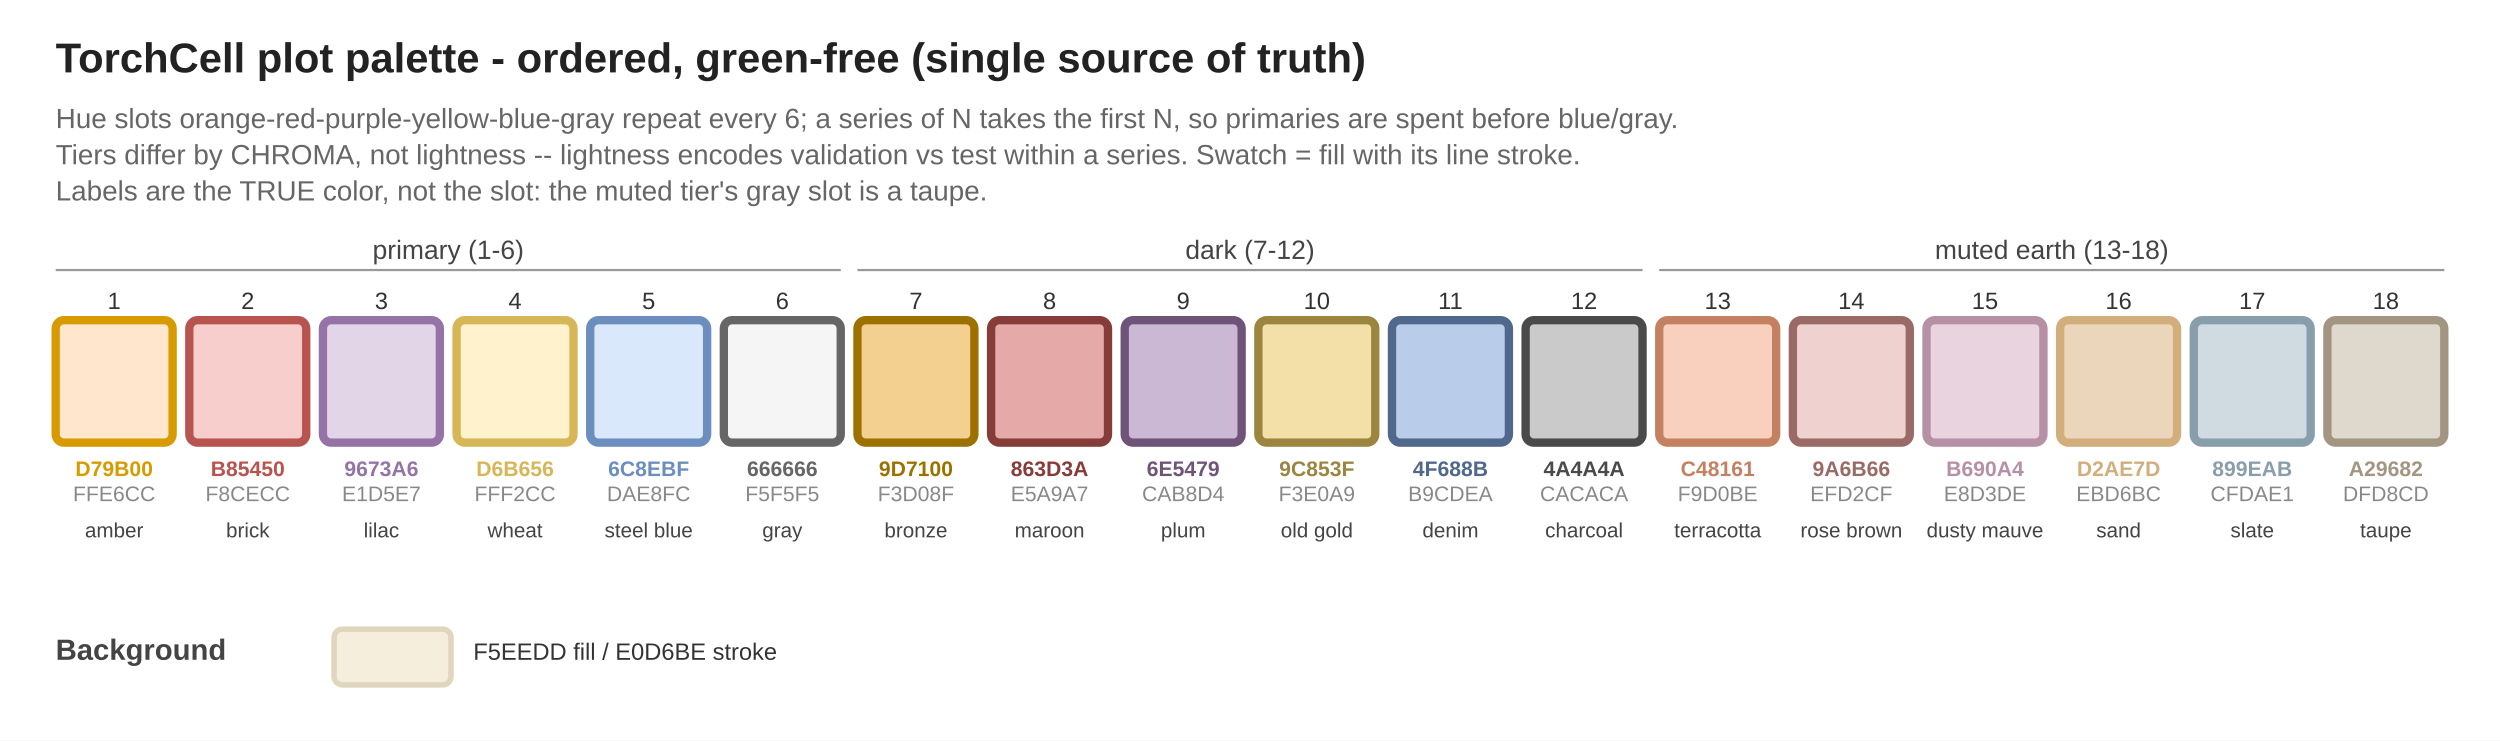
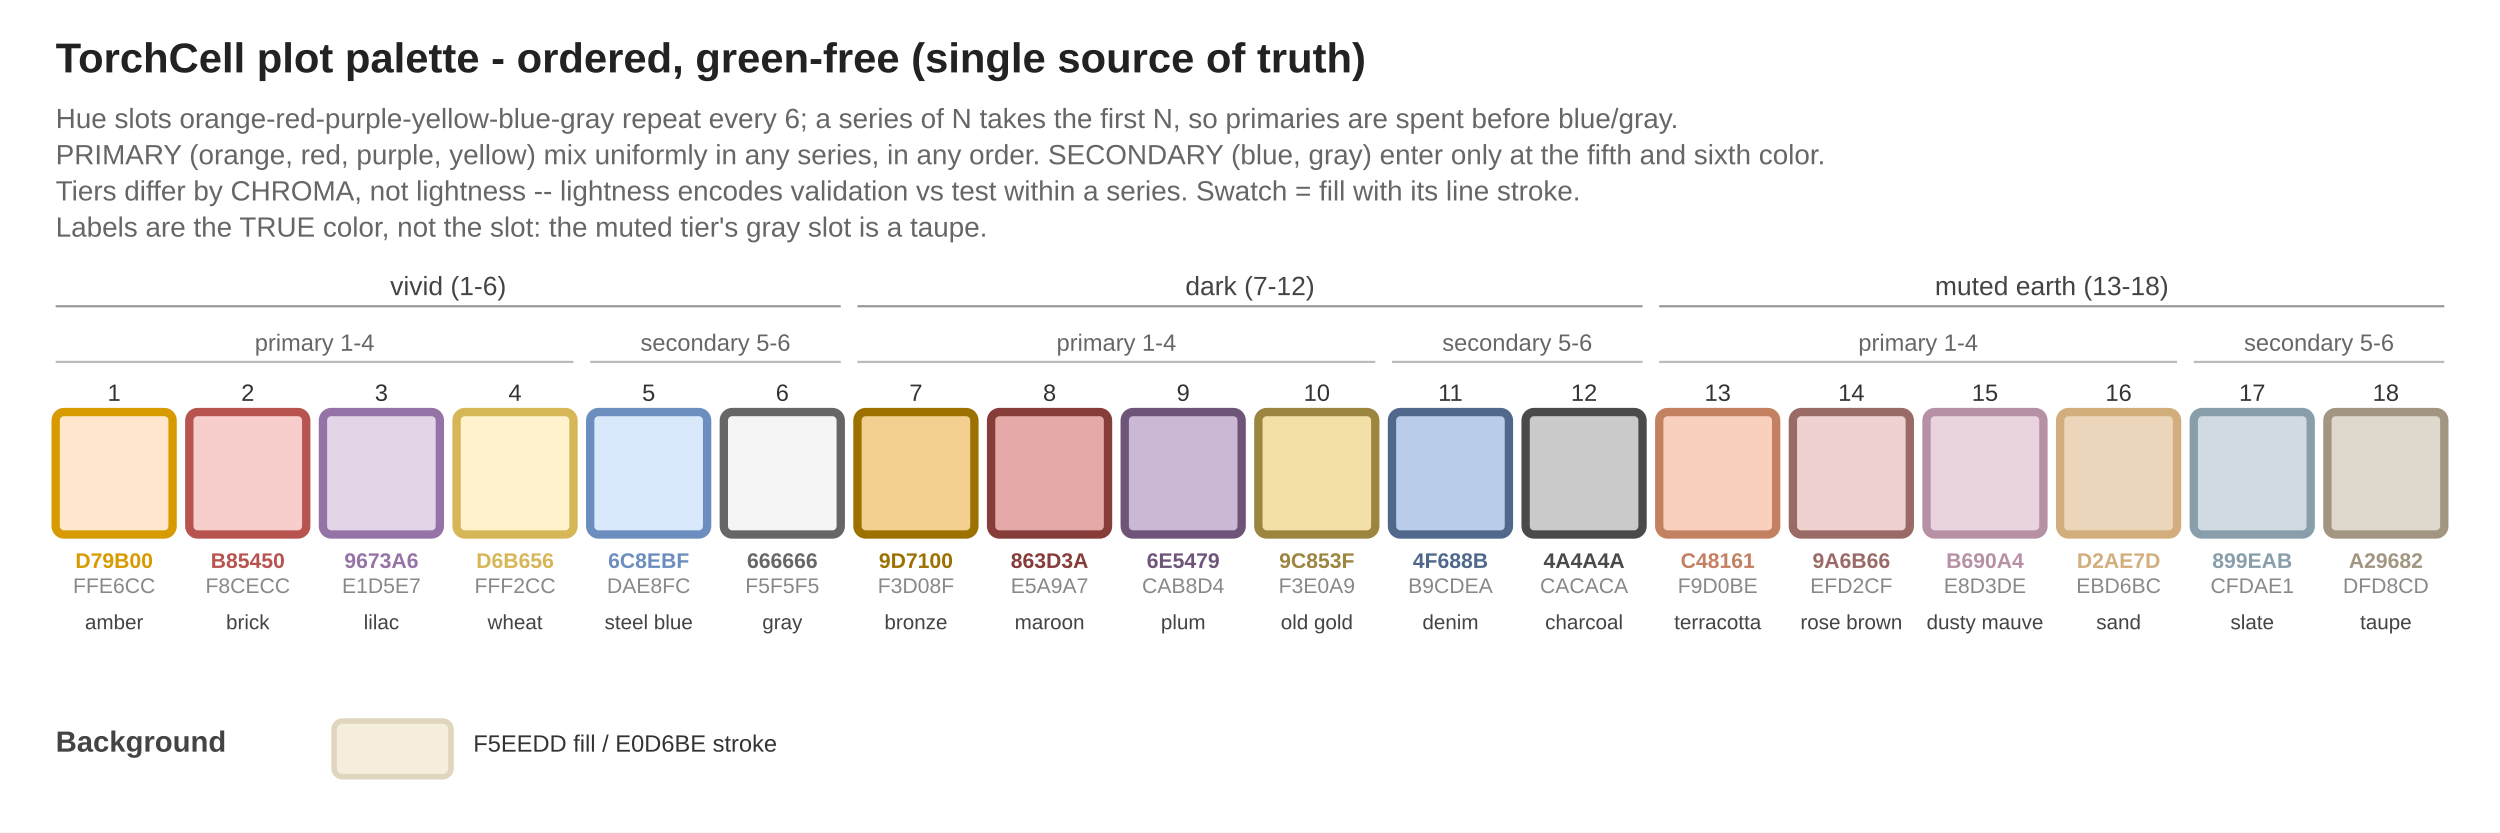
- <svg xmlns="http://www.w3.org/2000/svg" width="898" height="266" viewBox="0 0 898 266" font-family="Arial, DejaVu Sans, sans-serif">
-   <rect x="0" y="0" width="898" height="266" fill="white" />
+ <svg xmlns="http://www.w3.org/2000/svg" width="898" height="299" viewBox="0 0 898 299" font-family="Arial, DejaVu Sans, sans-serif">
+   <rect x="0" y="0" width="898" height="299" fill="white" />
  <text x="20" y="26" font-size="15" font-weight="bold" fill="#222">TorchCell plot palette - ordered, green-free (single source of truth)</text>
  <text x="20" y="46" font-size="10" fill="#666">Hue slots orange-red-purple-yellow-blue-gray repeat every 6; a series of N takes the first N, so primaries are spent before blue/gray.</text>
-   <text x="20" y="59" font-size="10" fill="#666">Tiers differ by CHROMA, not lightness -- lightness encodes validation vs test within a series. Swatch = fill with its line stroke.</text>
-   <text x="20" y="72" font-size="10" fill="#666">Labels are the TRUE color, not the slot: the muted tier's gray slot is a taupe.</text>
-   <line x1="20" y1="97" x2="302" y2="97" stroke="#999" stroke-width="0.8" />
-   <text x="161" y="93" font-size="9.5" text-anchor="middle" fill="#444">primary (1-6)</text>
-   <line x1="308" y1="97" x2="590" y2="97" stroke="#999" stroke-width="0.8" />
-   <text x="449" y="93" font-size="9.5" text-anchor="middle" fill="#444">dark (7-12)</text>
-   <line x1="596" y1="97" x2="878" y2="97" stroke="#999" stroke-width="0.8" />
-   <text x="737" y="93" font-size="9.5" text-anchor="middle" fill="#444">muted earth (13-18)</text>
-   <text x="41" y="111" font-size="8.5" text-anchor="middle" fill="#333">1</text>
-   <rect x="20" y="115" width="42" height="44" rx="3" fill="#FFE6CC" stroke="#D79B00" stroke-width="3" />
-   <text x="41" y="171" font-size="7.6" text-anchor="middle" font-weight="bold" fill="#D79B00">D79B00</text>
-   <text x="41" y="180" font-size="7.6" text-anchor="middle" fill="#888">FFE6CC</text>
-   <text x="41" y="193" font-size="7.4" text-anchor="middle" fill="#444">amber</text>
-   <text x="89" y="111" font-size="8.5" text-anchor="middle" fill="#333">2</text>
-   <rect x="68" y="115" width="42" height="44" rx="3" fill="#F8CECC" stroke="#B85450" stroke-width="3" />
-   <text x="89" y="171" font-size="7.6" text-anchor="middle" font-weight="bold" fill="#B85450">B85450</text>
-   <text x="89" y="180" font-size="7.6" text-anchor="middle" fill="#888">F8CECC</text>
-   <text x="89" y="193" font-size="7.4" text-anchor="middle" fill="#444">brick</text>
-   <text x="137" y="111" font-size="8.5" text-anchor="middle" fill="#333">3</text>
-   <rect x="116" y="115" width="42" height="44" rx="3" fill="#E1D5E7" stroke="#9673A6" stroke-width="3" />
-   <text x="137" y="171" font-size="7.6" text-anchor="middle" font-weight="bold" fill="#9673A6">9673A6</text>
-   <text x="137" y="180" font-size="7.6" text-anchor="middle" fill="#888">E1D5E7</text>
-   <text x="137" y="193" font-size="7.4" text-anchor="middle" fill="#444">lilac</text>
-   <text x="185" y="111" font-size="8.5" text-anchor="middle" fill="#333">4</text>
-   <rect x="164" y="115" width="42" height="44" rx="3" fill="#FFF2CC" stroke="#D6B656" stroke-width="3" />
-   <text x="185" y="171" font-size="7.6" text-anchor="middle" font-weight="bold" fill="#D6B656">D6B656</text>
-   <text x="185" y="180" font-size="7.6" text-anchor="middle" fill="#888">FFF2CC</text>
-   <text x="185" y="193" font-size="7.4" text-anchor="middle" fill="#444">wheat</text>
-   <text x="233" y="111" font-size="8.5" text-anchor="middle" fill="#333">5</text>
-   <rect x="212" y="115" width="42" height="44" rx="3" fill="#DAE8FC" stroke="#6C8EBF" stroke-width="3" />
-   <text x="233" y="171" font-size="7.6" text-anchor="middle" font-weight="bold" fill="#6C8EBF">6C8EBF</text>
-   <text x="233" y="180" font-size="7.6" text-anchor="middle" fill="#888">DAE8FC</text>
-   <text x="233" y="193" font-size="7.4" text-anchor="middle" fill="#444">steel blue</text>
-   <text x="281" y="111" font-size="8.5" text-anchor="middle" fill="#333">6</text>
-   <rect x="260" y="115" width="42" height="44" rx="3" fill="#F5F5F5" stroke="#666666" stroke-width="3" />
-   <text x="281" y="171" font-size="7.6" text-anchor="middle" font-weight="bold" fill="#666666">666666</text>
-   <text x="281" y="180" font-size="7.6" text-anchor="middle" fill="#888">F5F5F5</text>
-   <text x="281" y="193" font-size="7.4" text-anchor="middle" fill="#444">gray</text>
-   <text x="329" y="111" font-size="8.5" text-anchor="middle" fill="#333">7</text>
-   <rect x="308" y="115" width="42" height="44" rx="3" fill="#F3D08F" stroke="#9D7100" stroke-width="3" />
-   <text x="329" y="171" font-size="7.6" text-anchor="middle" font-weight="bold" fill="#9D7100">9D7100</text>
-   <text x="329" y="180" font-size="7.6" text-anchor="middle" fill="#888">F3D08F</text>
-   <text x="329" y="193" font-size="7.4" text-anchor="middle" fill="#444">bronze</text>
-   <text x="377" y="111" font-size="8.5" text-anchor="middle" fill="#333">8</text>
-   <rect x="356" y="115" width="42" height="44" rx="3" fill="#E5A9A7" stroke="#863D3A" stroke-width="3" />
-   <text x="377" y="171" font-size="7.6" text-anchor="middle" font-weight="bold" fill="#863D3A">863D3A</text>
-   <text x="377" y="180" font-size="7.6" text-anchor="middle" fill="#888">E5A9A7</text>
-   <text x="377" y="193" font-size="7.4" text-anchor="middle" fill="#444">maroon</text>
-   <text x="425" y="111" font-size="8.5" text-anchor="middle" fill="#333">9</text>
-   <rect x="404" y="115" width="42" height="44" rx="3" fill="#CAB8D4" stroke="#6E5479" stroke-width="3" />
-   <text x="425" y="171" font-size="7.6" text-anchor="middle" font-weight="bold" fill="#6E5479">6E5479</text>
-   <text x="425" y="180" font-size="7.6" text-anchor="middle" fill="#888">CAB8D4</text>
-   <text x="425" y="193" font-size="7.4" text-anchor="middle" fill="#444">plum</text>
-   <text x="473" y="111" font-size="8.5" text-anchor="middle" fill="#333">10</text>
-   <rect x="452" y="115" width="42" height="44" rx="3" fill="#F3E0A9" stroke="#9C853F" stroke-width="3" />
-   <text x="473" y="171" font-size="7.6" text-anchor="middle" font-weight="bold" fill="#9C853F">9C853F</text>
-   <text x="473" y="180" font-size="7.6" text-anchor="middle" fill="#888">F3E0A9</text>
-   <text x="473" y="193" font-size="7.4" text-anchor="middle" fill="#444">old gold</text>
-   <text x="521" y="111" font-size="8.5" text-anchor="middle" fill="#333">11</text>
-   <rect x="500" y="115" width="42" height="44" rx="3" fill="#B9CDEA" stroke="#4F688B" stroke-width="3" />
-   <text x="521" y="171" font-size="7.6" text-anchor="middle" font-weight="bold" fill="#4F688B">4F688B</text>
-   <text x="521" y="180" font-size="7.6" text-anchor="middle" fill="#888">B9CDEA</text>
-   <text x="521" y="193" font-size="7.4" text-anchor="middle" fill="#444">denim</text>
-   <text x="569" y="111" font-size="8.5" text-anchor="middle" fill="#333">12</text>
-   <rect x="548" y="115" width="42" height="44" rx="3" fill="#CACACA" stroke="#4A4A4A" stroke-width="3" />
-   <text x="569" y="171" font-size="7.6" text-anchor="middle" font-weight="bold" fill="#4A4A4A">4A4A4A</text>
-   <text x="569" y="180" font-size="7.6" text-anchor="middle" fill="#888">CACACA</text>
-   <text x="569" y="193" font-size="7.4" text-anchor="middle" fill="#444">charcoal</text>
-   <text x="617" y="111" font-size="8.5" text-anchor="middle" fill="#333">13</text>
-   <rect x="596" y="115" width="42" height="44" rx="3" fill="#F9D0BE" stroke="#C48161" stroke-width="3" />
-   <text x="617" y="171" font-size="7.6" text-anchor="middle" font-weight="bold" fill="#C48161">C48161</text>
-   <text x="617" y="180" font-size="7.6" text-anchor="middle" fill="#888">F9D0BE</text>
-   <text x="617" y="193" font-size="7.4" text-anchor="middle" fill="#444">terracotta</text>
-   <text x="665" y="111" font-size="8.5" text-anchor="middle" fill="#333">14</text>
-   <rect x="644" y="115" width="42" height="44" rx="3" fill="#EFD2CF" stroke="#9A6B66" stroke-width="3" />
-   <text x="665" y="171" font-size="7.6" text-anchor="middle" font-weight="bold" fill="#9A6B66">9A6B66</text>
-   <text x="665" y="180" font-size="7.6" text-anchor="middle" fill="#888">EFD2CF</text>
-   <text x="665" y="193" font-size="7.4" text-anchor="middle" fill="#444">rose brown</text>
-   <text x="713" y="111" font-size="8.5" text-anchor="middle" fill="#333">15</text>
-   <rect x="692" y="115" width="42" height="44" rx="3" fill="#E8D3DE" stroke="#B690A4" stroke-width="3" />
-   <text x="713" y="171" font-size="7.6" text-anchor="middle" font-weight="bold" fill="#B690A4">B690A4</text>
-   <text x="713" y="180" font-size="7.6" text-anchor="middle" fill="#888">E8D3DE</text>
-   <text x="713" y="193" font-size="7.4" text-anchor="middle" fill="#444">dusty mauve</text>
-   <text x="761" y="111" font-size="8.5" text-anchor="middle" fill="#333">16</text>
-   <rect x="740" y="115" width="42" height="44" rx="3" fill="#EBD6BC" stroke="#D2AE7D" stroke-width="3" />
-   <text x="761" y="171" font-size="7.6" text-anchor="middle" font-weight="bold" fill="#D2AE7D">D2AE7D</text>
-   <text x="761" y="180" font-size="7.6" text-anchor="middle" fill="#888">EBD6BC</text>
-   <text x="761" y="193" font-size="7.4" text-anchor="middle" fill="#444">sand</text>
-   <text x="809" y="111" font-size="8.5" text-anchor="middle" fill="#333">17</text>
-   <rect x="788" y="115" width="42" height="44" rx="3" fill="#CFDAE1" stroke="#899EAB" stroke-width="3" />
-   <text x="809" y="171" font-size="7.6" text-anchor="middle" font-weight="bold" fill="#899EAB">899EAB</text>
-   <text x="809" y="180" font-size="7.6" text-anchor="middle" fill="#888">CFDAE1</text>
-   <text x="809" y="193" font-size="7.4" text-anchor="middle" fill="#444">slate</text>
-   <text x="857" y="111" font-size="8.5" text-anchor="middle" fill="#333">18</text>
-   <rect x="836" y="115" width="42" height="44" rx="3" fill="#DFD8CD" stroke="#A29682" stroke-width="3" />
-   <text x="857" y="171" font-size="7.6" text-anchor="middle" font-weight="bold" fill="#A29682">A29682</text>
-   <text x="857" y="180" font-size="7.6" text-anchor="middle" fill="#888">DFD8CD</text>
-   <text x="857" y="193" font-size="7.4" text-anchor="middle" fill="#444">taupe</text>
-   <text x="20" y="237" font-size="10.5" font-weight="bold" fill="#444">Background</text>
-   <rect x="120" y="226" width="42" height="20" rx="3" fill="#F5EEDD" stroke="#E0D6BE" stroke-width="2" />
-   <text x="170" y="237" font-size="8.5" fill="#333">F5EEDD fill / E0D6BE stroke</text>
+   <text x="20" y="59" font-size="10" fill="#666">PRIMARY (orange, red, purple, yellow) mix uniformly in any series, in any order. SECONDARY (blue, gray) enter only at the fifth and sixth color.</text>
+   <text x="20" y="72" font-size="10" fill="#666">Tiers differ by CHROMA, not lightness -- lightness encodes validation vs test within a series. Swatch = fill with its line stroke.</text>
+   <text x="20" y="85" font-size="10" fill="#666">Labels are the TRUE color, not the slot: the muted tier's gray slot is a taupe.</text>
+   <line x1="20" y1="110" x2="302" y2="110" stroke="#999" stroke-width="0.8" />
+   <text x="161" y="106" font-size="9.5" text-anchor="middle" fill="#444">vivid (1-6)</text>
+   <line x1="308" y1="110" x2="590" y2="110" stroke="#999" stroke-width="0.8" />
+   <text x="449" y="106" font-size="9.5" text-anchor="middle" fill="#444">dark (7-12)</text>
+   <line x1="596" y1="110" x2="878" y2="110" stroke="#999" stroke-width="0.8" />
+   <text x="737" y="106" font-size="9.5" text-anchor="middle" fill="#444">muted earth (13-18)</text>
+   <line x1="20" y1="130" x2="206" y2="130" stroke="#bbb" stroke-width="0.8" />
+   <text x="113" y="126" font-size="8.5" text-anchor="middle" fill="#666">primary 1-4</text>
+   <line x1="212" y1="130" x2="302" y2="130" stroke="#bbb" stroke-width="0.8" />
+   <text x="257" y="126" font-size="8.5" text-anchor="middle" fill="#666">secondary 5-6</text>
+   <line x1="308" y1="130" x2="494" y2="130" stroke="#bbb" stroke-width="0.8" />
+   <text x="401" y="126" font-size="8.5" text-anchor="middle" fill="#666">primary 1-4</text>
+   <line x1="500" y1="130" x2="590" y2="130" stroke="#bbb" stroke-width="0.8" />
+   <text x="545" y="126" font-size="8.5" text-anchor="middle" fill="#666">secondary 5-6</text>
+   <line x1="596" y1="130" x2="782" y2="130" stroke="#bbb" stroke-width="0.8" />
+   <text x="689" y="126" font-size="8.5" text-anchor="middle" fill="#666">primary 1-4</text>
+   <line x1="788" y1="130" x2="878" y2="130" stroke="#bbb" stroke-width="0.8" />
+   <text x="833" y="126" font-size="8.5" text-anchor="middle" fill="#666">secondary 5-6</text>
+   <text x="41" y="144" font-size="8.5" text-anchor="middle" fill="#333">1</text>
+   <rect x="20" y="148" width="42" height="44" rx="3" fill="#FFE6CC" stroke="#D79B00" stroke-width="3" />
+   <text x="41" y="204" font-size="7.6" text-anchor="middle" font-weight="bold" fill="#D79B00">D79B00</text>
+   <text x="41" y="213" font-size="7.6" text-anchor="middle" fill="#888">FFE6CC</text>
+   <text x="41" y="226" font-size="7.4" text-anchor="middle" fill="#444">amber</text>
+   <text x="89" y="144" font-size="8.5" text-anchor="middle" fill="#333">2</text>
+   <rect x="68" y="148" width="42" height="44" rx="3" fill="#F8CECC" stroke="#B85450" stroke-width="3" />
+   <text x="89" y="204" font-size="7.6" text-anchor="middle" font-weight="bold" fill="#B85450">B85450</text>
+   <text x="89" y="213" font-size="7.6" text-anchor="middle" fill="#888">F8CECC</text>
+   <text x="89" y="226" font-size="7.4" text-anchor="middle" fill="#444">brick</text>
+   <text x="137" y="144" font-size="8.5" text-anchor="middle" fill="#333">3</text>
+   <rect x="116" y="148" width="42" height="44" rx="3" fill="#E1D5E7" stroke="#9673A6" stroke-width="3" />
+   <text x="137" y="204" font-size="7.6" text-anchor="middle" font-weight="bold" fill="#9673A6">9673A6</text>
+   <text x="137" y="213" font-size="7.6" text-anchor="middle" fill="#888">E1D5E7</text>
+   <text x="137" y="226" font-size="7.4" text-anchor="middle" fill="#444">lilac</text>
+   <text x="185" y="144" font-size="8.5" text-anchor="middle" fill="#333">4</text>
+   <rect x="164" y="148" width="42" height="44" rx="3" fill="#FFF2CC" stroke="#D6B656" stroke-width="3" />
+   <text x="185" y="204" font-size="7.6" text-anchor="middle" font-weight="bold" fill="#D6B656">D6B656</text>
+   <text x="185" y="213" font-size="7.6" text-anchor="middle" fill="#888">FFF2CC</text>
+   <text x="185" y="226" font-size="7.4" text-anchor="middle" fill="#444">wheat</text>
+   <text x="233" y="144" font-size="8.5" text-anchor="middle" fill="#333">5</text>
+   <rect x="212" y="148" width="42" height="44" rx="3" fill="#DAE8FC" stroke="#6C8EBF" stroke-width="3" />
+   <text x="233" y="204" font-size="7.6" text-anchor="middle" font-weight="bold" fill="#6C8EBF">6C8EBF</text>
+   <text x="233" y="213" font-size="7.6" text-anchor="middle" fill="#888">DAE8FC</text>
+   <text x="233" y="226" font-size="7.4" text-anchor="middle" fill="#444">steel blue</text>
+   <text x="281" y="144" font-size="8.5" text-anchor="middle" fill="#333">6</text>
+   <rect x="260" y="148" width="42" height="44" rx="3" fill="#F5F5F5" stroke="#666666" stroke-width="3" />
+   <text x="281" y="204" font-size="7.6" text-anchor="middle" font-weight="bold" fill="#666666">666666</text>
+   <text x="281" y="213" font-size="7.6" text-anchor="middle" fill="#888">F5F5F5</text>
+   <text x="281" y="226" font-size="7.4" text-anchor="middle" fill="#444">gray</text>
+   <text x="329" y="144" font-size="8.5" text-anchor="middle" fill="#333">7</text>
+   <rect x="308" y="148" width="42" height="44" rx="3" fill="#F3D08F" stroke="#9D7100" stroke-width="3" />
+   <text x="329" y="204" font-size="7.6" text-anchor="middle" font-weight="bold" fill="#9D7100">9D7100</text>
+   <text x="329" y="213" font-size="7.6" text-anchor="middle" fill="#888">F3D08F</text>
+   <text x="329" y="226" font-size="7.4" text-anchor="middle" fill="#444">bronze</text>
+   <text x="377" y="144" font-size="8.5" text-anchor="middle" fill="#333">8</text>
+   <rect x="356" y="148" width="42" height="44" rx="3" fill="#E5A9A7" stroke="#863D3A" stroke-width="3" />
+   <text x="377" y="204" font-size="7.6" text-anchor="middle" font-weight="bold" fill="#863D3A">863D3A</text>
+   <text x="377" y="213" font-size="7.6" text-anchor="middle" fill="#888">E5A9A7</text>
+   <text x="377" y="226" font-size="7.4" text-anchor="middle" fill="#444">maroon</text>
+   <text x="425" y="144" font-size="8.5" text-anchor="middle" fill="#333">9</text>
+   <rect x="404" y="148" width="42" height="44" rx="3" fill="#CAB8D4" stroke="#6E5479" stroke-width="3" />
+   <text x="425" y="204" font-size="7.6" text-anchor="middle" font-weight="bold" fill="#6E5479">6E5479</text>
+   <text x="425" y="213" font-size="7.6" text-anchor="middle" fill="#888">CAB8D4</text>
+   <text x="425" y="226" font-size="7.4" text-anchor="middle" fill="#444">plum</text>
+   <text x="473" y="144" font-size="8.5" text-anchor="middle" fill="#333">10</text>
+   <rect x="452" y="148" width="42" height="44" rx="3" fill="#F3E0A9" stroke="#9C853F" stroke-width="3" />
+   <text x="473" y="204" font-size="7.6" text-anchor="middle" font-weight="bold" fill="#9C853F">9C853F</text>
+   <text x="473" y="213" font-size="7.6" text-anchor="middle" fill="#888">F3E0A9</text>
+   <text x="473" y="226" font-size="7.4" text-anchor="middle" fill="#444">old gold</text>
+   <text x="521" y="144" font-size="8.5" text-anchor="middle" fill="#333">11</text>
+   <rect x="500" y="148" width="42" height="44" rx="3" fill="#B9CDEA" stroke="#4F688B" stroke-width="3" />
+   <text x="521" y="204" font-size="7.6" text-anchor="middle" font-weight="bold" fill="#4F688B">4F688B</text>
+   <text x="521" y="213" font-size="7.6" text-anchor="middle" fill="#888">B9CDEA</text>
+   <text x="521" y="226" font-size="7.4" text-anchor="middle" fill="#444">denim</text>
+   <text x="569" y="144" font-size="8.5" text-anchor="middle" fill="#333">12</text>
+   <rect x="548" y="148" width="42" height="44" rx="3" fill="#CACACA" stroke="#4A4A4A" stroke-width="3" />
+   <text x="569" y="204" font-size="7.6" text-anchor="middle" font-weight="bold" fill="#4A4A4A">4A4A4A</text>
+   <text x="569" y="213" font-size="7.6" text-anchor="middle" fill="#888">CACACA</text>
+   <text x="569" y="226" font-size="7.4" text-anchor="middle" fill="#444">charcoal</text>
+   <text x="617" y="144" font-size="8.5" text-anchor="middle" fill="#333">13</text>
+   <rect x="596" y="148" width="42" height="44" rx="3" fill="#F9D0BE" stroke="#C48161" stroke-width="3" />
+   <text x="617" y="204" font-size="7.6" text-anchor="middle" font-weight="bold" fill="#C48161">C48161</text>
+   <text x="617" y="213" font-size="7.6" text-anchor="middle" fill="#888">F9D0BE</text>
+   <text x="617" y="226" font-size="7.4" text-anchor="middle" fill="#444">terracotta</text>
+   <text x="665" y="144" font-size="8.5" text-anchor="middle" fill="#333">14</text>
+   <rect x="644" y="148" width="42" height="44" rx="3" fill="#EFD2CF" stroke="#9A6B66" stroke-width="3" />
+   <text x="665" y="204" font-size="7.6" text-anchor="middle" font-weight="bold" fill="#9A6B66">9A6B66</text>
+   <text x="665" y="213" font-size="7.6" text-anchor="middle" fill="#888">EFD2CF</text>
+   <text x="665" y="226" font-size="7.4" text-anchor="middle" fill="#444">rose brown</text>
+   <text x="713" y="144" font-size="8.5" text-anchor="middle" fill="#333">15</text>
+   <rect x="692" y="148" width="42" height="44" rx="3" fill="#E8D3DE" stroke="#B690A4" stroke-width="3" />
+   <text x="713" y="204" font-size="7.6" text-anchor="middle" font-weight="bold" fill="#B690A4">B690A4</text>
+   <text x="713" y="213" font-size="7.6" text-anchor="middle" fill="#888">E8D3DE</text>
+   <text x="713" y="226" font-size="7.4" text-anchor="middle" fill="#444">dusty mauve</text>
+   <text x="761" y="144" font-size="8.5" text-anchor="middle" fill="#333">16</text>
+   <rect x="740" y="148" width="42" height="44" rx="3" fill="#EBD6BC" stroke="#D2AE7D" stroke-width="3" />
+   <text x="761" y="204" font-size="7.6" text-anchor="middle" font-weight="bold" fill="#D2AE7D">D2AE7D</text>
+   <text x="761" y="213" font-size="7.6" text-anchor="middle" fill="#888">EBD6BC</text>
+   <text x="761" y="226" font-size="7.4" text-anchor="middle" fill="#444">sand</text>
+   <text x="809" y="144" font-size="8.5" text-anchor="middle" fill="#333">17</text>
+   <rect x="788" y="148" width="42" height="44" rx="3" fill="#CFDAE1" stroke="#899EAB" stroke-width="3" />
+   <text x="809" y="204" font-size="7.6" text-anchor="middle" font-weight="bold" fill="#899EAB">899EAB</text>
+   <text x="809" y="213" font-size="7.6" text-anchor="middle" fill="#888">CFDAE1</text>
+   <text x="809" y="226" font-size="7.4" text-anchor="middle" fill="#444">slate</text>
+   <text x="857" y="144" font-size="8.5" text-anchor="middle" fill="#333">18</text>
+   <rect x="836" y="148" width="42" height="44" rx="3" fill="#DFD8CD" stroke="#A29682" stroke-width="3" />
+   <text x="857" y="204" font-size="7.6" text-anchor="middle" font-weight="bold" fill="#A29682">A29682</text>
+   <text x="857" y="213" font-size="7.6" text-anchor="middle" fill="#888">DFD8CD</text>
+   <text x="857" y="226" font-size="7.4" text-anchor="middle" fill="#444">taupe</text>
+   <text x="20" y="270" font-size="10.5" font-weight="bold" fill="#444">Background</text>
+   <rect x="120" y="259" width="42" height="20" rx="3" fill="#F5EEDD" stroke="#E0D6BE" stroke-width="2" />
+   <text x="170" y="270" font-size="8.5" fill="#333">F5EEDD fill / E0D6BE stroke</text>
</svg>
